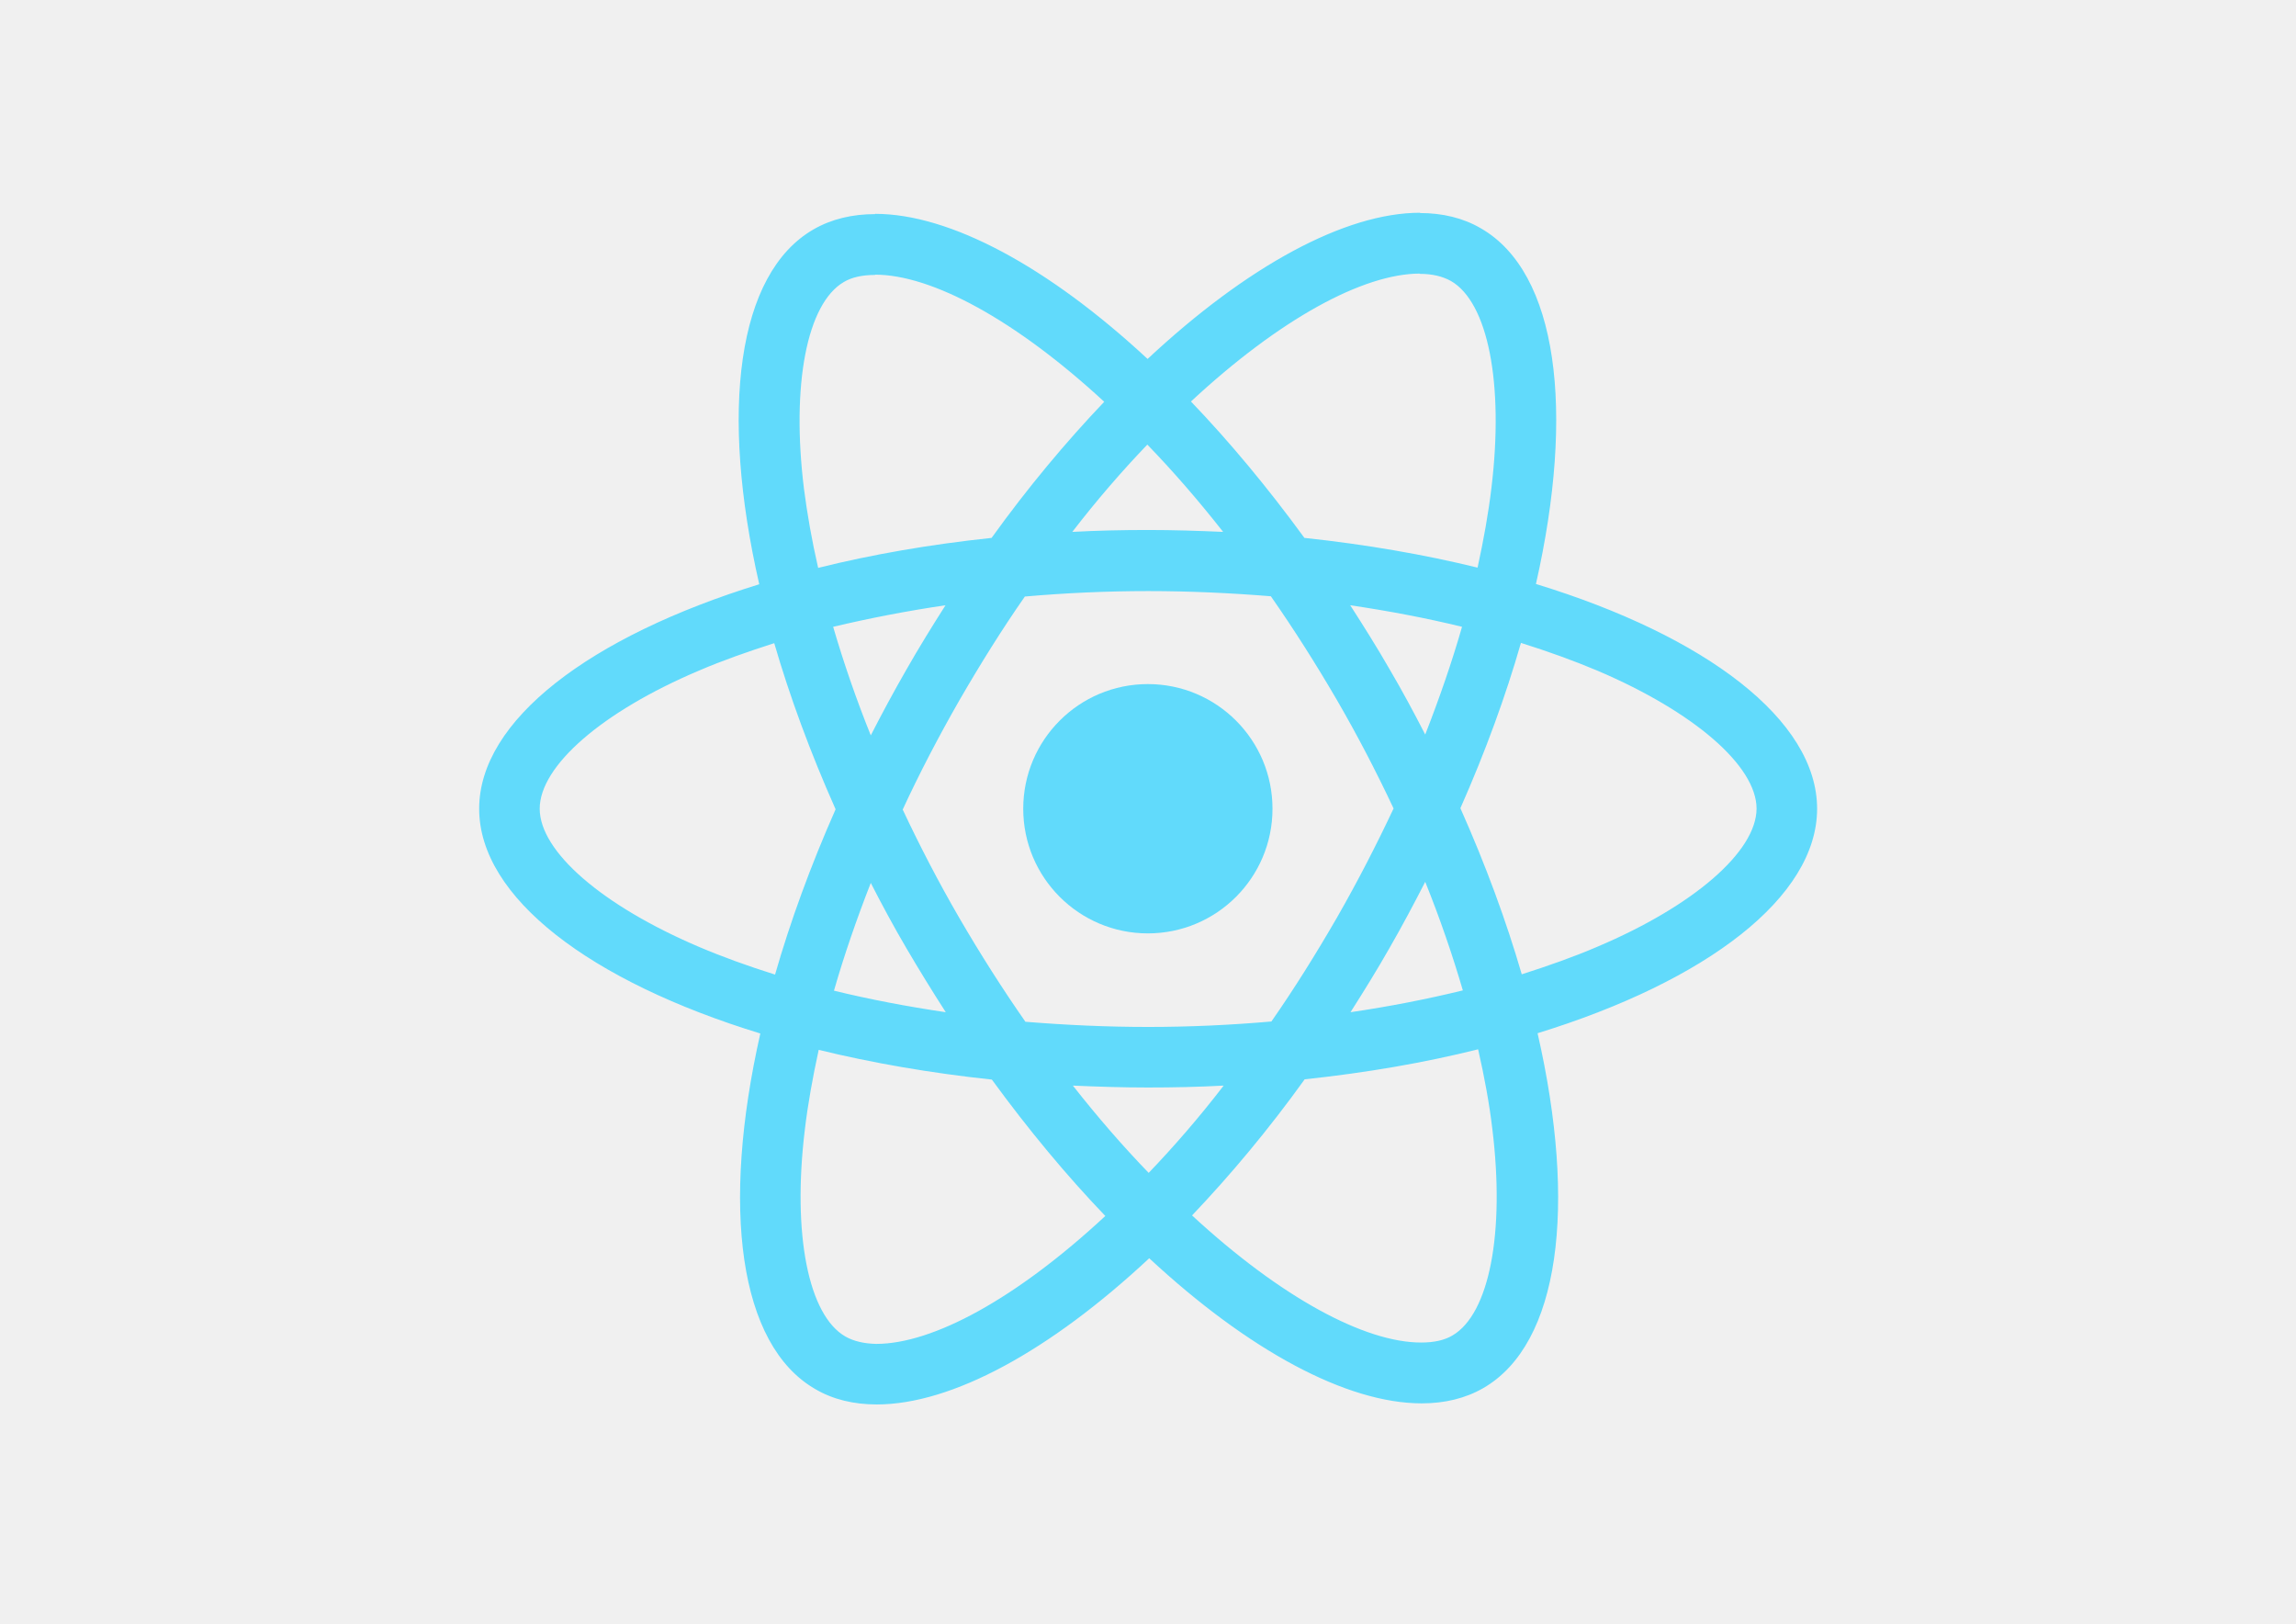
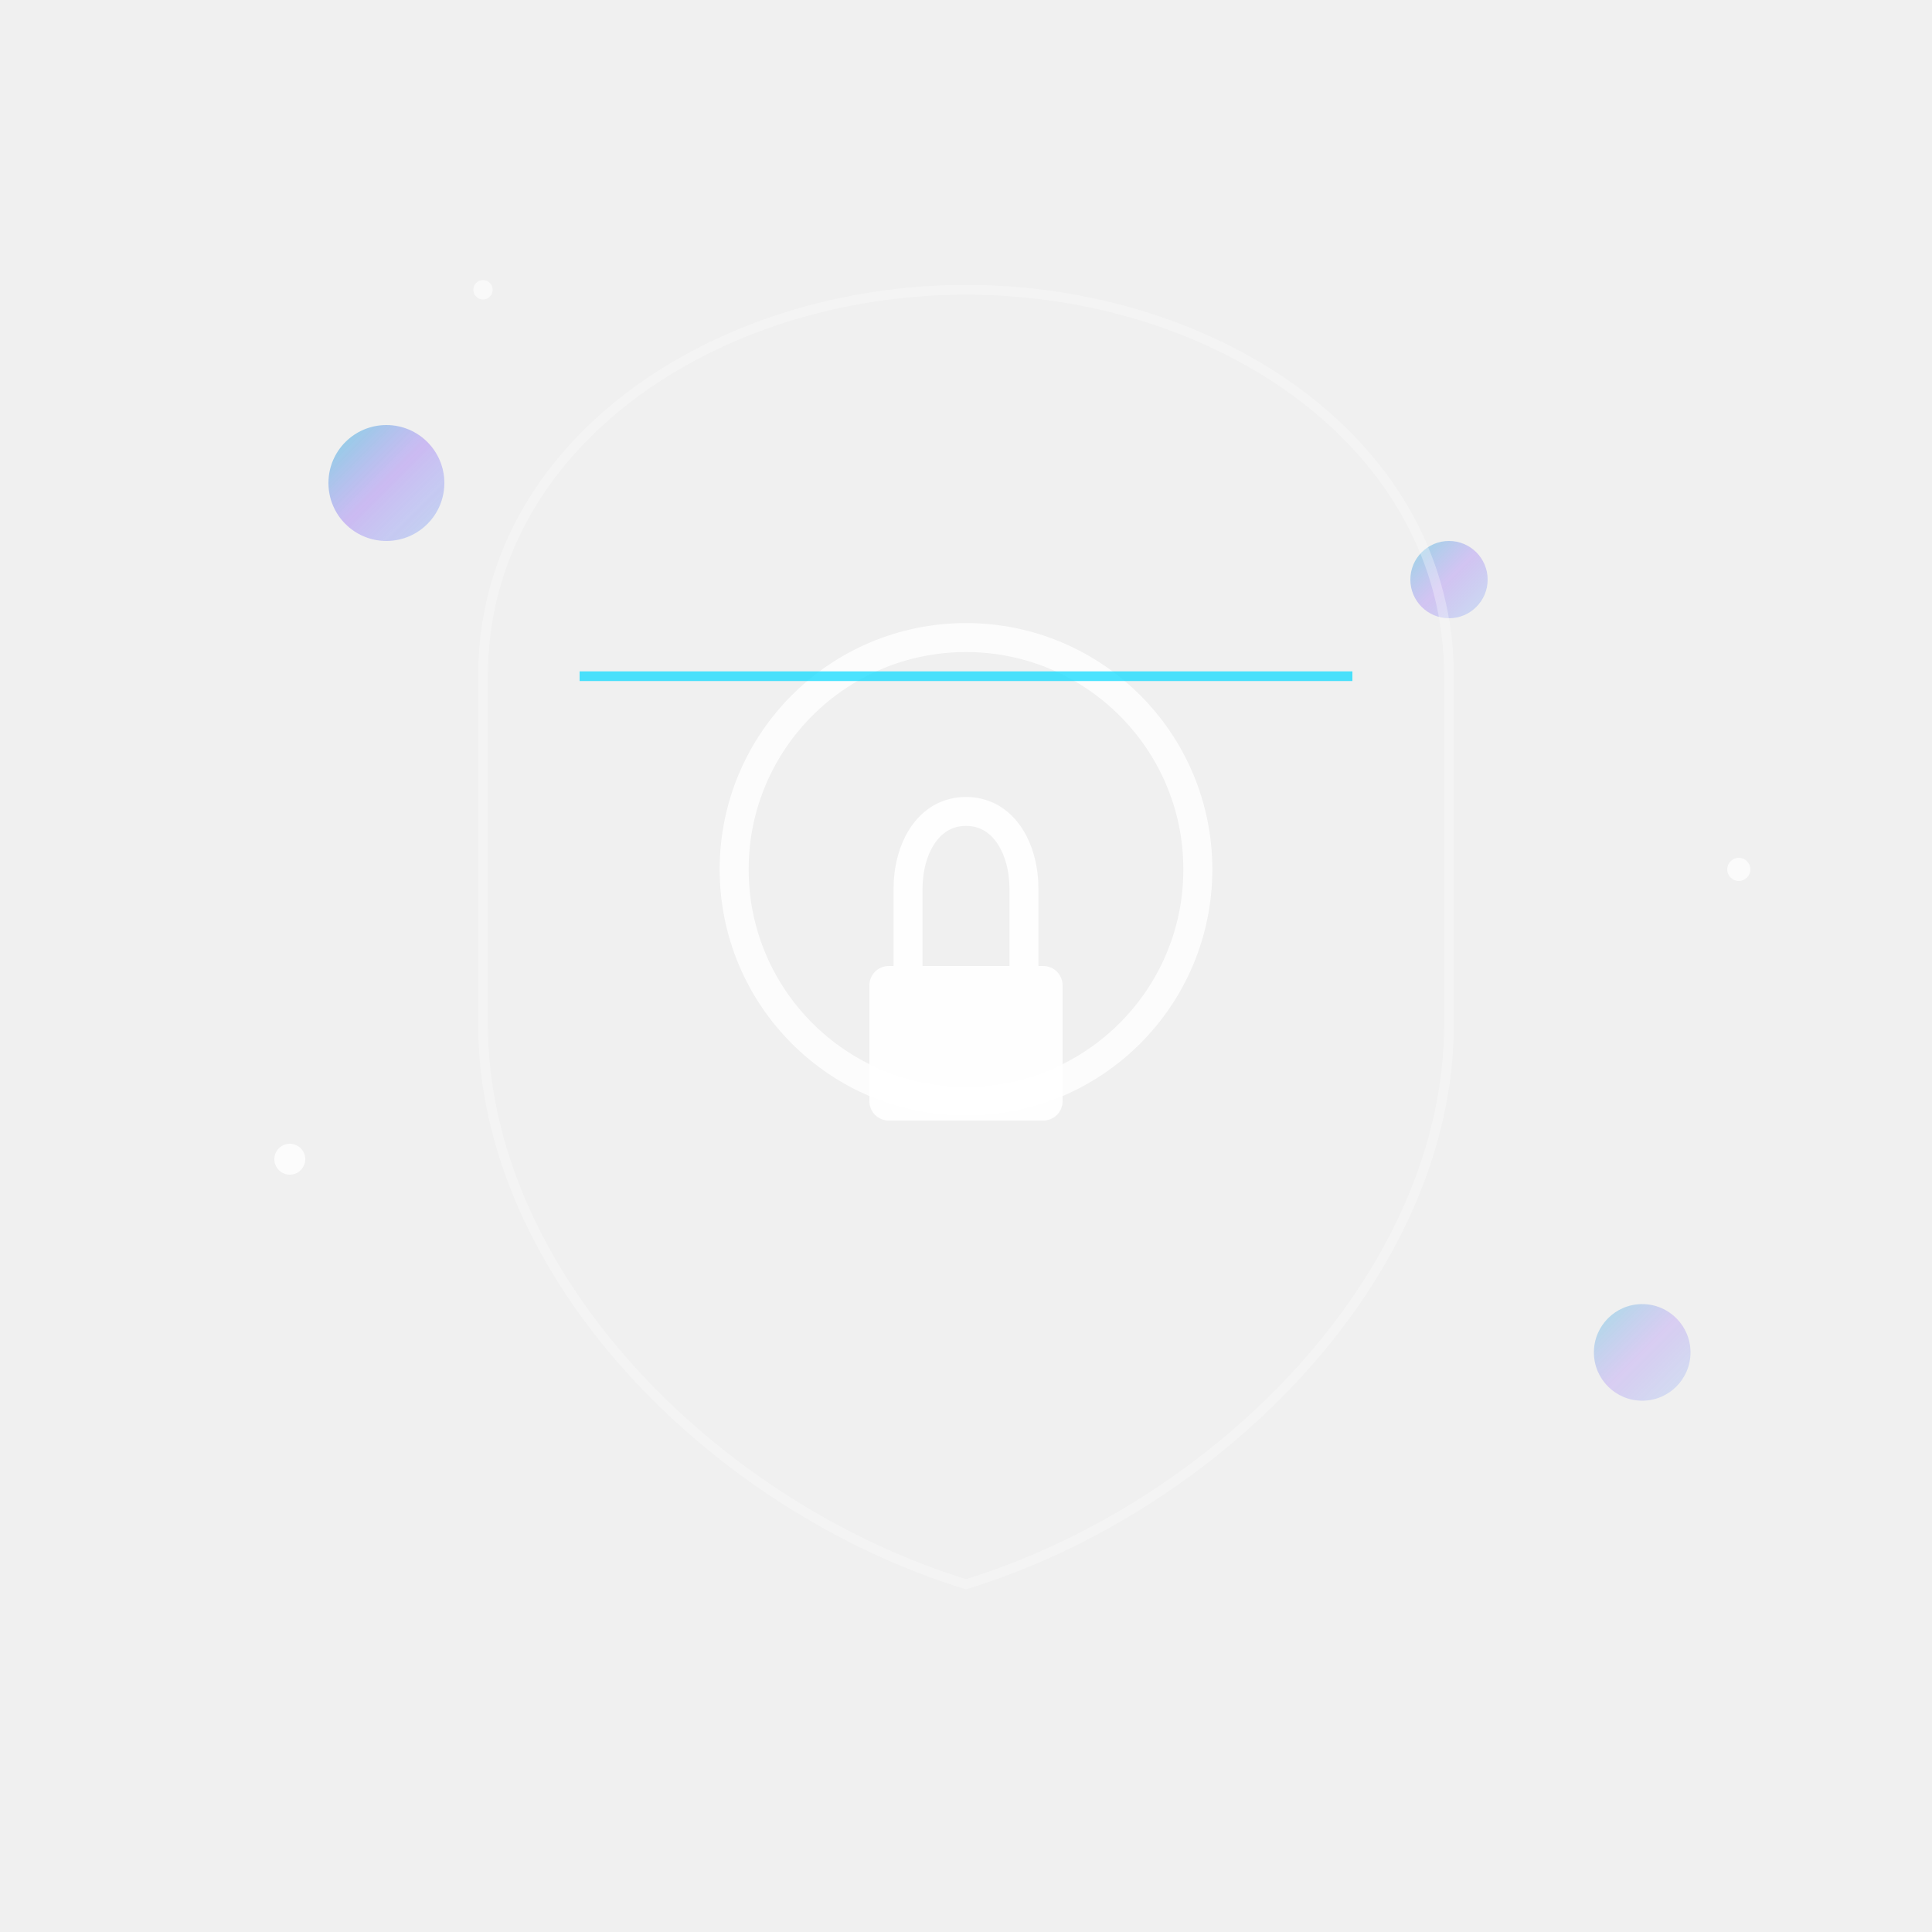
- <svg xmlns="http://www.w3.org/2000/svg" viewBox="0 0 841.9 595.3">
-   <g fill="#61DAFB">
-     <path d="M666.3 296.5c0-32.5-40.7-63.3-103.1-82.4 14.4-63.6 8-114.2-20.2-130.4-6.5-3.8-14.1-5.6-22.4-5.6v22.3c4.6 0 8.3.9 11.4 2.6 13.6 7.8 19.5 37.5 14.9 75.7-1.1 9.4-2.9 19.3-5.1 29.4-19.6-4.8-41-8.5-63.5-10.9-13.5-18.5-27.5-35.3-41.6-50 32.6-30.3 63.2-46.9 84-46.9V78c-27.5 0-63.5 19.6-99.9 53.6-36.4-33.8-72.4-53.2-99.9-53.2v22.3c20.7 0 51.4 16.5 84 46.6-14 14.7-28 31.4-41.3 49.9-22.6 2.4-44 6.1-63.6 11-2.3-10-4-19.7-5.2-29-4.7-38.2 1.1-67.9 14.6-75.8 3-1.8 6.9-2.6 11.5-2.6V78.5c-8.4 0-16 1.8-22.6 5.6-28.1 16.2-34.4 66.7-19.9 130.1-62.2 19.2-102.7 49.9-102.7 82.3 0 32.5 40.7 63.3 103.1 82.4-14.4 63.6-8 114.2 20.2 130.4 6.5 3.8 14.1 5.6 22.5 5.6 27.5 0 63.5-19.6 99.9-53.6 36.4 33.8 72.4 53.2 99.9 53.2 8.4 0 16-1.8 22.6-5.6 28.1-16.2 34.4-66.7 19.9-130.1 62-19.1 102.5-49.9 102.5-82.3zm-130.2-66.7c-3.7 12.9-8.3 26.2-13.5 39.5-4.1-8-8.4-16-13.1-24-4.6-8-9.5-15.8-14.4-23.4 14.2 2.1 27.9 4.7 41 7.9zm-45.8 106.5c-7.8 13.5-15.8 26.3-24.1 38.2-14.9 1.3-30 2-45.2 2-15.1 0-30.2-.7-45-1.9-8.3-11.9-16.4-24.6-24.2-38-7.6-13.1-14.5-26.4-20.8-39.8 6.2-13.4 13.2-26.8 20.7-39.9 7.8-13.5 15.8-26.3 24.1-38.2 14.9-1.3 30-2 45.2-2 15.1 0 30.2.7 45 1.9 8.3 11.9 16.4 24.6 24.2 38 7.6 13.1 14.5 26.4 20.8 39.8-6.3 13.4-13.2 26.8-20.7 39.9zm32.3-13c5.4 13.4 10 26.8 13.8 39.8-13.1 3.2-26.9 5.9-41.2 8 4.9-7.7 9.8-15.6 14.4-23.7 4.6-8 8.9-16.1 13-24.1zM421.2 430c-9.3-9.6-18.6-20.3-27.8-32 9 .4 18.2.7 27.5.7 9.4 0 18.7-.2 27.8-.7-9 11.7-18.3 22.4-27.5 32zm-74.4-58.9c-14.2-2.1-27.9-4.7-41-7.9 3.7-12.9 8.3-26.2 13.5-39.5 4.1 8 8.4 16 13.1 24 4.7 8 9.5 15.8 14.4 23.4zM420.7 163c9.3 9.6 18.6 20.3 27.8 32-9-.4-18.2-.7-27.5-.7-9.4 0-18.7.2-27.8.7 9-11.7 18.3-22.4 27.5-32zm-74 58.9c-4.9 7.7-9.8 15.6-14.4 23.7-4.6 8-8.9 16-13 24-5.4-13.4-10-26.8-13.8-39.8 13.1-3.1 26.9-5.8 41.2-7.9zm-90.5 125.2c-35.4-15.1-58.3-34.9-58.3-50.6 0-15.7 22.9-35.6 58.3-50.6 8.6-3.7 18-7 27.7-10.1 5.7 19.6 13.2 40 22.5 60.9-9.2 20.8-16.6 41.1-22.2 60.6-9.9-3.1-19.3-6.5-28-10.2zM310 490c-13.6-7.8-19.5-37.5-14.9-75.7 1.1-9.4 2.9-19.3 5.1-29.4 19.6 4.8 41 8.5 63.5 10.9 13.5 18.5 27.5 35.3 41.6 50-32.6 30.3-63.2 46.9-84 46.9-4.5-.1-8.3-1-11.3-2.7zm237.2-76.2c4.7 38.2-1.1 67.9-14.6 75.8-3 1.8-6.9 2.6-11.5 2.6-20.7 0-51.4-16.5-84-46.6 14-14.7 28-31.4 41.3-49.9 22.6-2.4 44-6.1 63.6-11 2.3 10.1 4.1 19.8 5.2 29.1zm38.5-66.7c-8.6 3.7-18 7-27.7 10.1-5.7-19.6-13.2-40-22.5-60.9 9.2-20.8 16.6-41.1 22.2-60.6 9.9 3.1 19.3 6.5 28.1 10.2 35.4 15.1 58.3 34.9 58.3 50.6-.1 15.7-23 35.6-58.4 50.6zM320.8 78.4z" />
-     <circle cx="420.9" cy="296.5" r="45.7" />
-     <path d="M520.5 78.1z" />
-   </g>
+ <svg xmlns="http://www.w3.org/2000/svg" viewBox="0 0 100 100">
+   <defs>
+     <linearGradient id="shieldGradient" x1="0%" y1="0%" x2="100%" y2="100%">
+       <stop offset="0%" style="stop-color:#4f46e5;stop-opacity:1" />
+       <stop offset="50%" style="stop-color:#7c3aed;stop-opacity:1" />
+       <stop offset="100%" style="stop-color:#1e40af;stop-opacity:1" />
+     </linearGradient>
+     <linearGradient id="nebulaGradient" x1="0%" y1="0%" x2="100%" y2="100%">
+       <stop offset="0%" style="stop-color:#06b6d4;stop-opacity:0.8" />
+       <stop offset="50%" style="stop-color:#8b5cf6;stop-opacity:0.6" />
+       <stop offset="100%" style="stop-color:#3b82f6;stop-opacity:0.4" />
+     </linearGradient>
+     <filter id="glow">
+       <fegaussianblur stdDeviation="2" result="coloredBlur" />
+       <femerge>
+         <femergenode in="coloredBlur" />
+         <femergenode in="SourceGraphic" />
+       </femerge>
+     </filter>
+   </defs>
+   <circle cx="20" cy="25" r="3" fill="url(#nebulaGradient)" opacity="0.6">
+     <animate attributeName="r" values="2;4;2" dur="3s" repeatCount="indefinite" />
+   </circle>
+   <circle cx="75" cy="30" r="2" fill="url(#nebulaGradient)" opacity="0.5">
+     <animate attributeName="r" values="1.5;3;1.5" dur="4s" repeatCount="indefinite" />
+   </circle>
+   <circle cx="85" cy="70" r="2.5" fill="url(#nebulaGradient)" opacity="0.4">
+     <animate attributeName="r" values="2;3.5;2" dur="2.5s" repeatCount="indefinite" />
+   </circle>
+   <path d="M50 10 C35 10, 20 20, 20 35 L20 55 C20 70, 35 85, 50 90 C65 85, 80 70, 80 55 L80 35 C80 20, 65 10, 50 10 Z" fill="url(#shieldGradient)" stroke="#1e293b" stroke-width="1" filter="url(#glow)" />
+   <path d="M50 15 C37 15, 25 23, 25 35 L25 53 C25 66, 37 78, 50 82 C63 78, 75 66, 75 53 L75 35 C75 23, 63 15, 50 15 Z" fill="none" stroke="#ffffff" stroke-width="0.5" opacity="0.3" />
+   <circle cx="50" cy="45" r="12" fill="none" stroke="#ffffff" stroke-width="1.5" opacity="0.8" />
+   <rect x="45" y="50" width="10" height="8" rx="1" fill="#ffffff" opacity="0.9" />
+   <path d="M47 50 L47 46 C47 44, 48 42, 50 42 C52 42, 53 44, 53 46 L53 50" fill="none" stroke="#ffffff" stroke-width="1.5" opacity="0.9" />
+   <line x1="30" y1="35" x2="70" y2="35" stroke="#00d9ff" stroke-width="0.5" opacity="0.7">
+     <animate attributeName="y1" values="30;60;30" dur="2s" repeatCount="indefinite" />
+     <animate attributeName="y2" values="30;60;30" dur="2s" repeatCount="indefinite" />
+     <animate attributeName="opacity" values="0;0.7;0" dur="2s" repeatCount="indefinite" />
+   </line>
+   <circle cx="15" cy="60" r="0.8" fill="#ffffff" opacity="0.8">
+     <animate attributeName="opacity" values="0.3;1;0.3" dur="2s" repeatCount="indefinite" />
+   </circle>
+   <circle cx="90" cy="45" r="0.6" fill="#ffffff" opacity="0.7">
+     <animate attributeName="opacity" values="0.2;0.9;0.2" dur="3s" repeatCount="indefinite" />
+   </circle>
+   <circle cx="25" cy="15" r="0.5" fill="#ffffff" opacity="0.6">
+     <animate attributeName="opacity" values="0.4;1;0.4" dur="2.5s" repeatCount="indefinite" />
+   </circle>
</svg>
